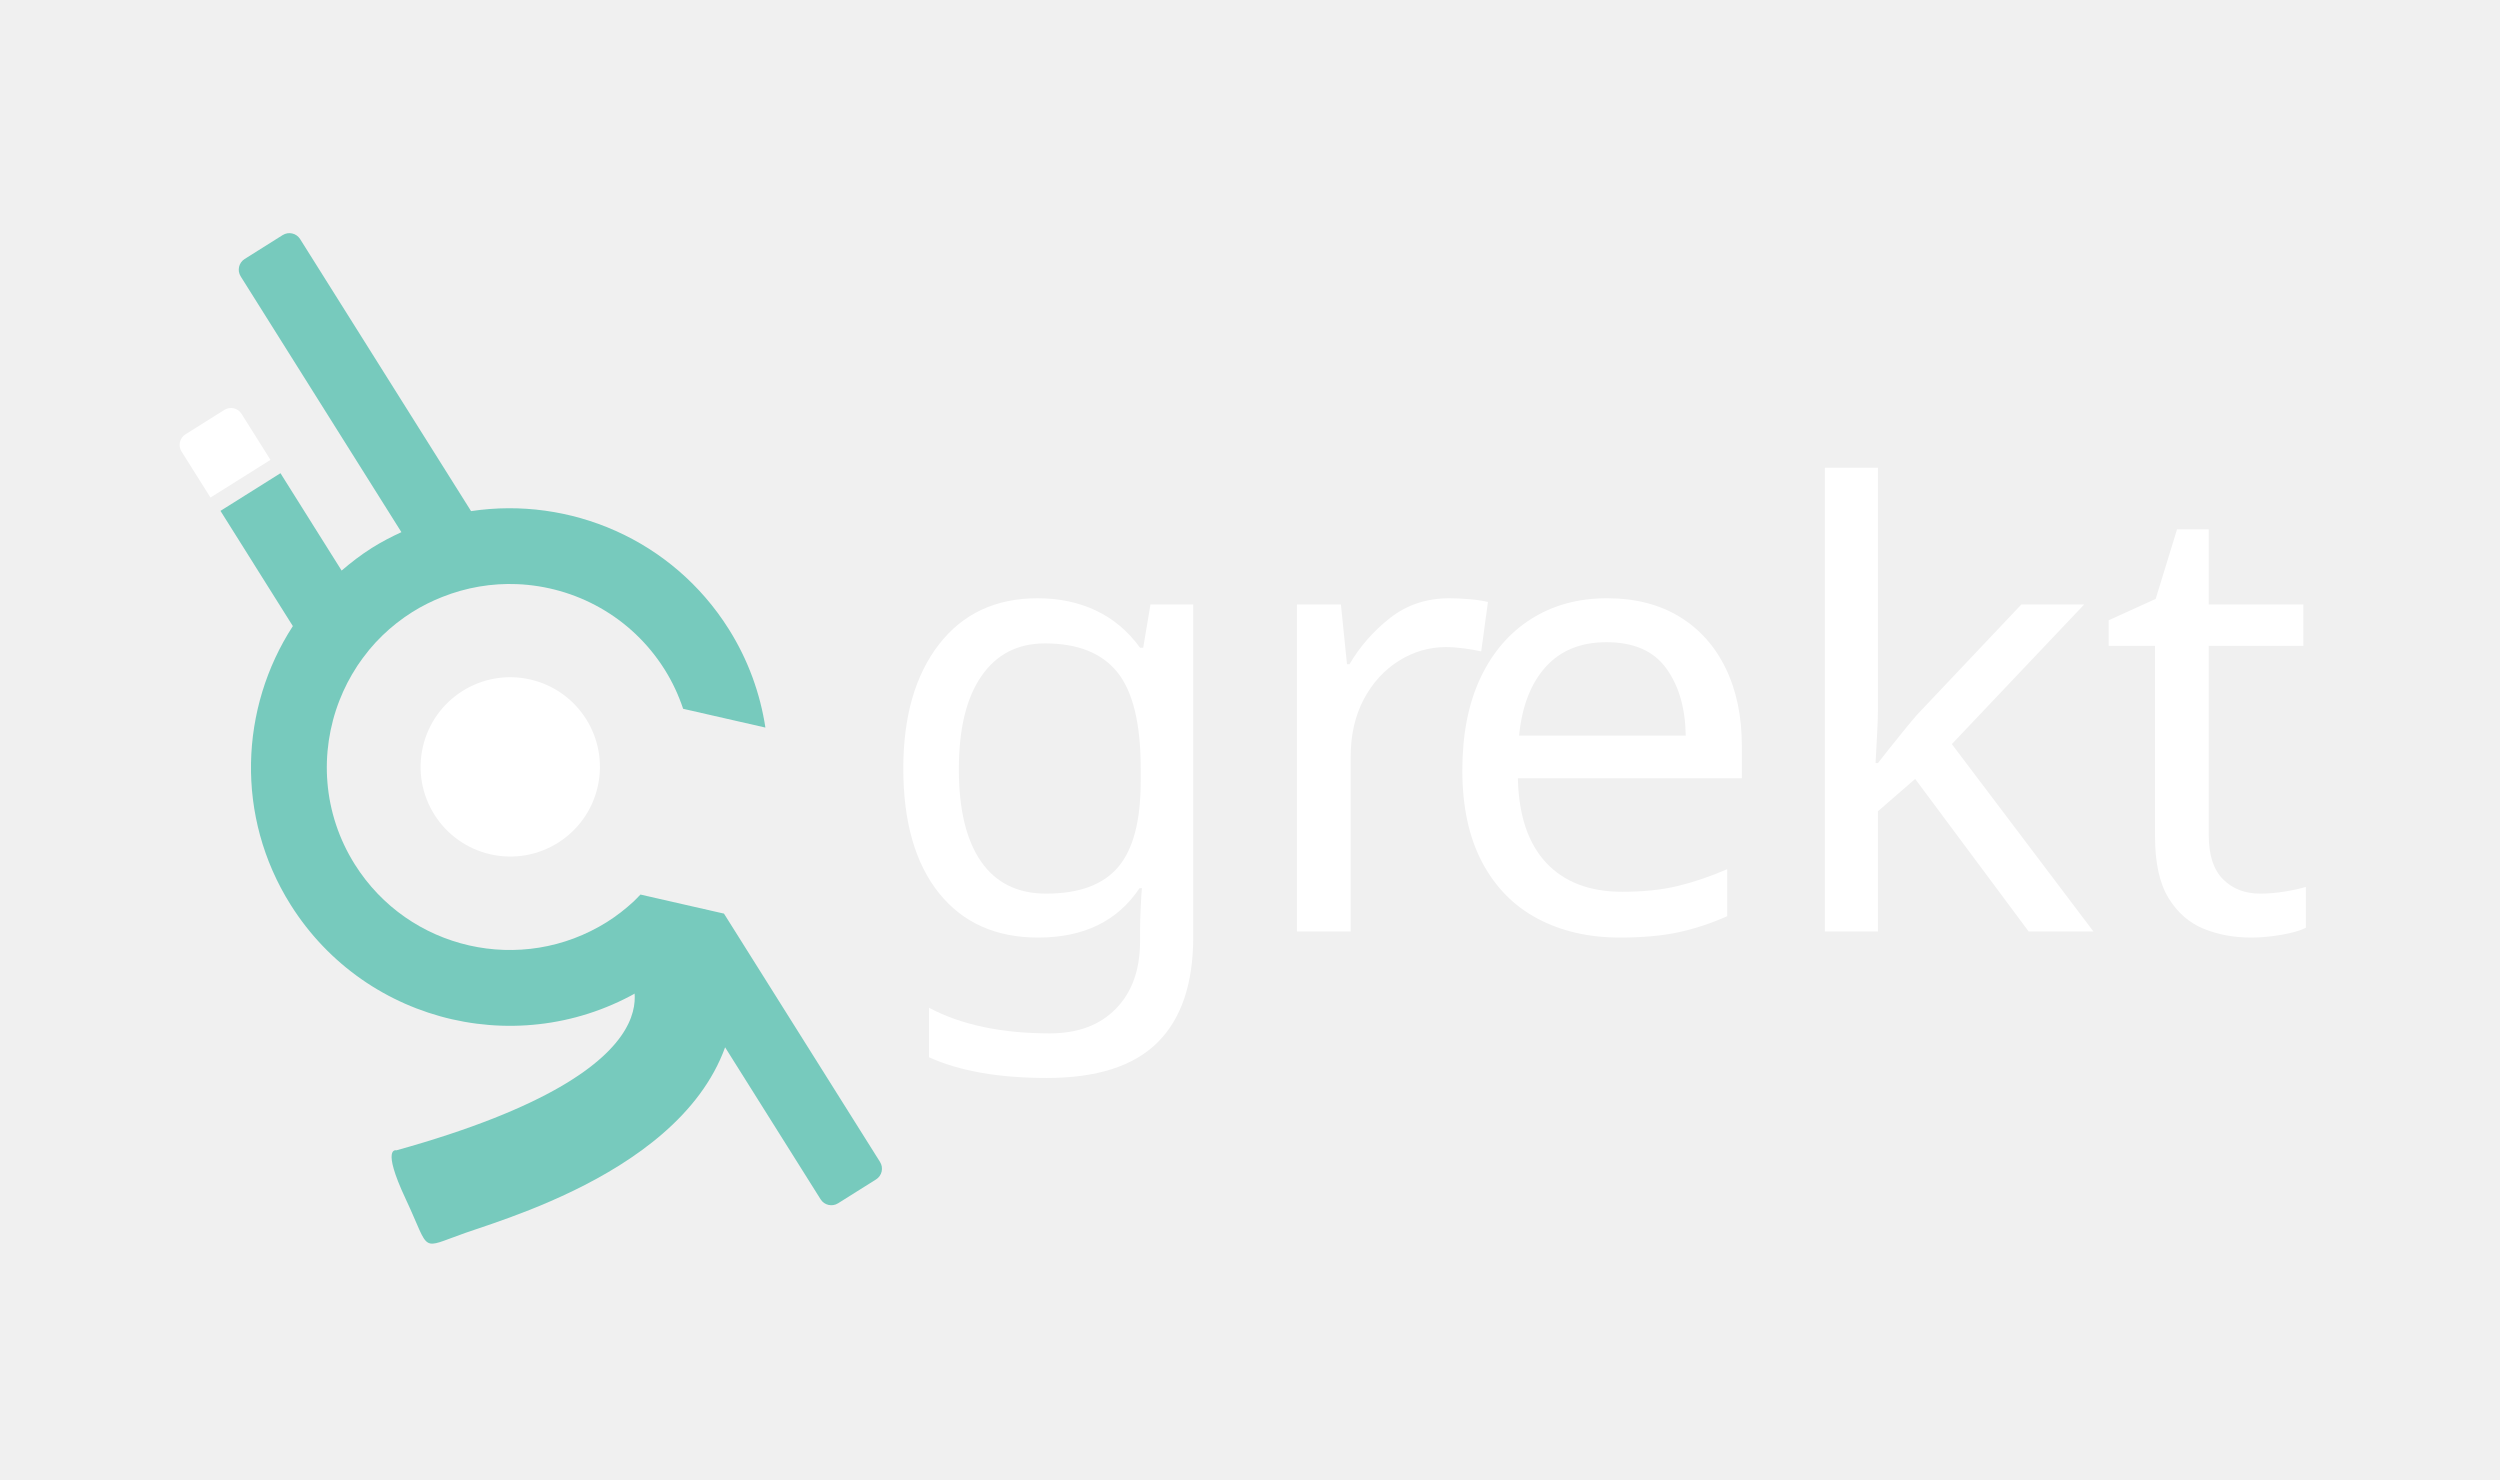
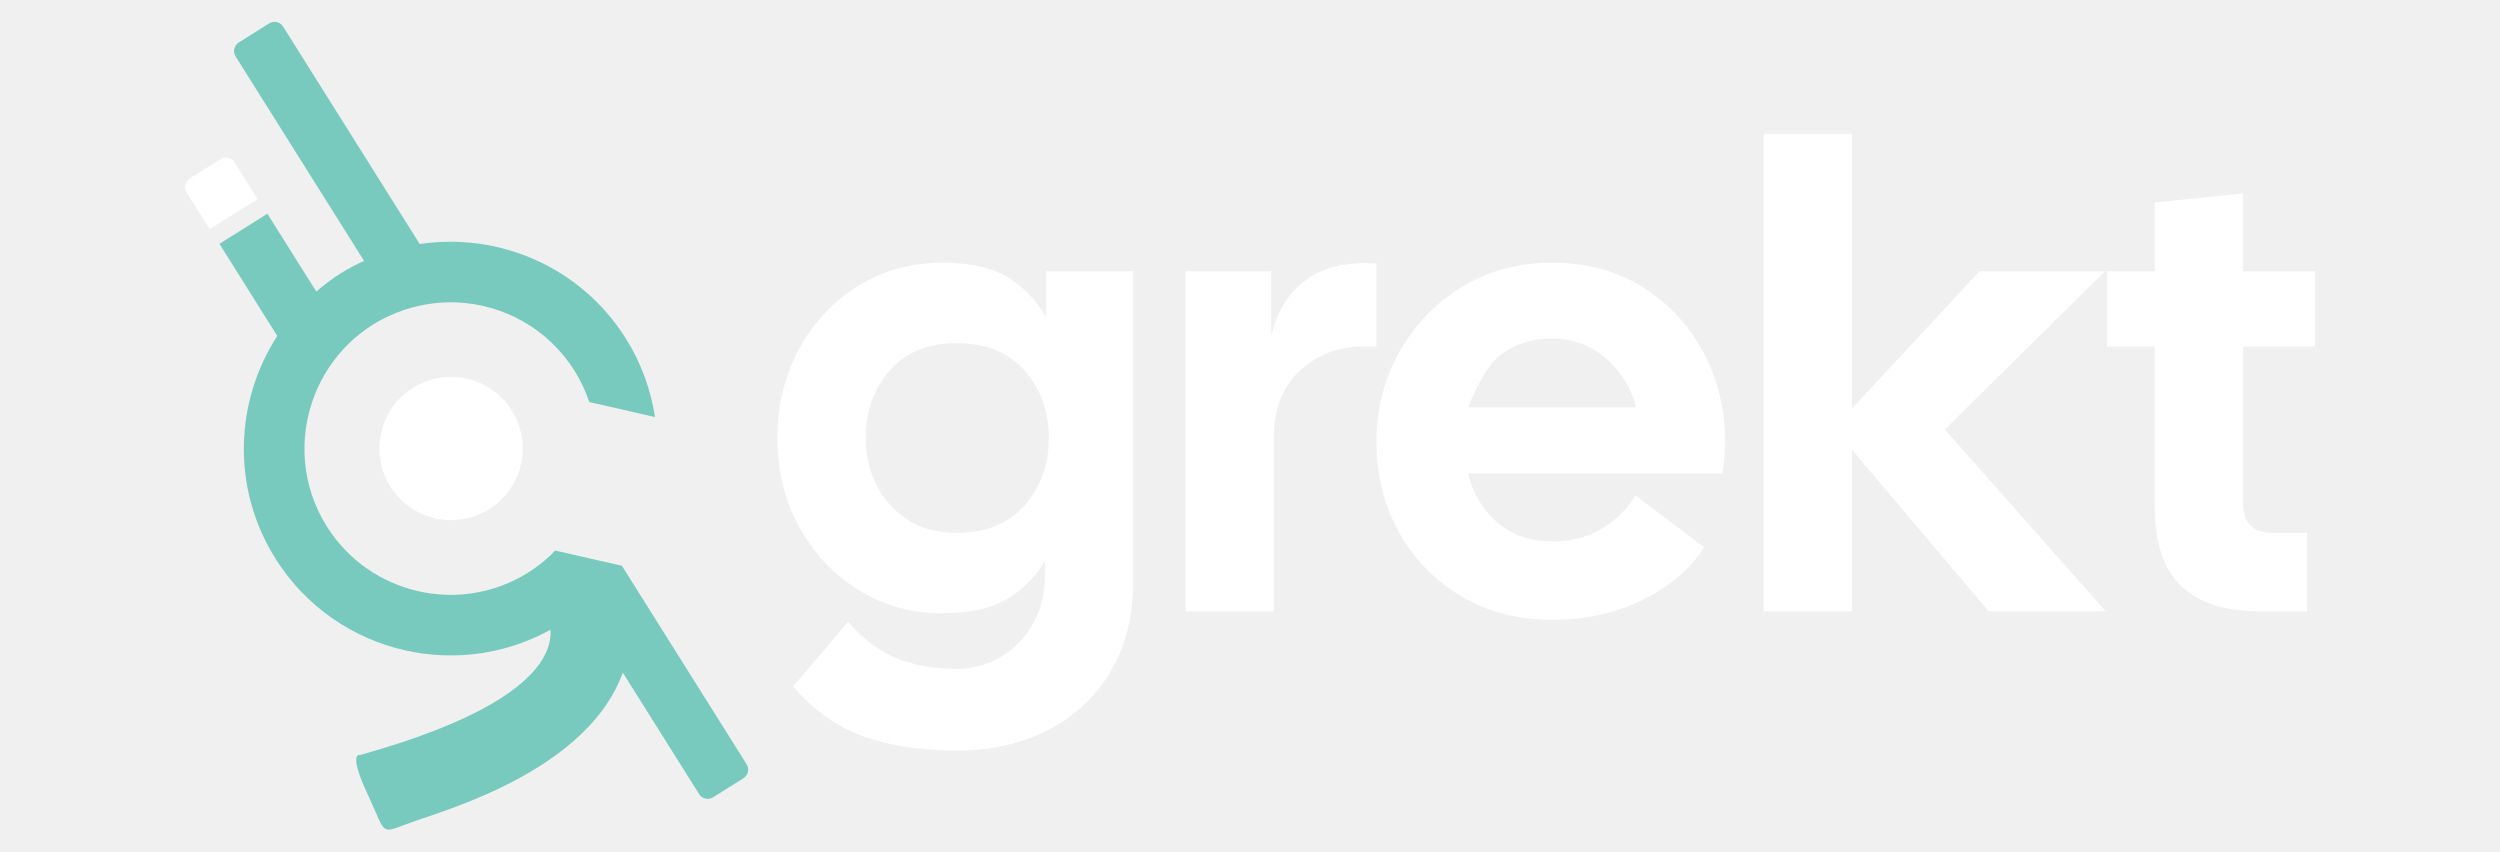
- <svg xmlns="http://www.w3.org/2000/svg" width="100%" height="100%" viewBox="0 0 424 251" version="1.1" xml:space="preserve" style="fill-rule:evenodd;clip-rule:evenodd;stroke-linejoin:round;stroke-miterlimit:2;">
-   <rect id="Mesa-de-trabajo1" x="0" y="0" width="423.394" height="250.463" style="fill:none;" />
+ <svg xmlns="http://www.w3.org/2000/svg" width="100%" height="100%" viewBox="0 0 2225 758" version="1.1" xml:space="preserve" style="fill-rule:evenodd;clip-rule:evenodd;stroke-linejoin:round;stroke-miterlimit:2;">
+   <rect id="Mesa-de-trabajo1" x="0" y="0" width="2224.957" height="757.774" style="fill:none;" />
  <g>
-     <path d="M106.448,164.883c0,0 11.932,15.98 -39.211,30.211c0,0 -2.663,-0.767 1.582,8.284c4.308,9.183 2.212,8.479 10.108,5.721c8.965,-3.13 45.408,-13.728 45.77,-40.962c0.362,-27.234 -18.628,-6.723 -18.249,-3.254Z" style="fill:#77cabd;" />
-     <g transform="matrix(103.5075,0,0,103.5075,393.4465,157.9807)" />
-     <text x="147.513px" y="157.981px" style="font-family:'CalSans-Regular', 'Cal Sans';font-size:103.507px;fill:#fff;">gr<tspan x="242.326px 301.532px 359.496px " y="157.981px 157.981px 157.981px ">ekt</tspan>
-     </text>
-     <path d="M45.008,76.621l-4.045,-6.437c-0.62,-0.987 -1.924,-1.284 -2.911,-0.664l-6.599,4.145c-0.987,0.622 -1.284,1.924 -0.664,2.911l4.908,7.808l10.175,-6.393l-0.861,-1.371l-0.002,0.001" style="fill:#fff;fill-rule:nonzero;" />
-     <path d="M149.254,197.068l-26.468,-42.12l-14.167,-3.233c-0.389,0.397 -0.756,0.812 -1.17,1.192c-1.371,1.259 -2.852,2.426 -4.484,3.452c-14.515,9.119 -33.674,4.747 -42.796,-9.767c-5.445,-8.665 -6.048,-18.971 -2.59,-27.819c0.391,-1.004 0.837,-1.988 1.331,-2.949c0.011,-0.024 0.023,-0.049 0.037,-0.072c0.468,-0.908 0.989,-1.79 1.547,-2.651c0.053,-0.081 0.099,-0.161 0.152,-0.242c0.535,-0.806 1.118,-1.583 1.729,-2.343c0.089,-0.107 0.165,-0.221 0.254,-0.327c0.695,-0.836 1.438,-1.643 2.23,-2.408c1.522,-1.472 3.214,-2.813 5.077,-3.984c1.63,-1.026 3.325,-1.856 5.054,-2.545c4.11,-1.638 8.428,-2.354 12.684,-2.183c9.878,0.398 19.4,5.491 25.058,14.495c1.338,2.129 2.361,4.364 3.129,6.648l13.951,3.184c-0.882,-5.755 -2.899,-11.429 -6.196,-16.672c-9.578,-15.245 -26.989,-22.558 -43.724,-20.038l-28.993,-46.14c-0.63,-1.003 -1.954,-1.305 -2.959,-0.675l-6.442,4.05c-1.003,0.63 -1.306,1.956 -0.675,2.959l27.255,43.375c-1.692,0.782 -3.364,1.639 -4.983,2.658c-1.851,1.161 -3.543,2.476 -5.157,3.855l-4.977,-7.921l0.002,-0.001l-5.397,-8.592l-10.174,6.39l5.667,9.018c-0,0.002 -0.002,0.001 -0.003,0.003l6.611,10.521c-9.01,13.896 -9.777,32.302 -0.385,47.249c12.898,20.526 39.994,26.71 60.52,13.812c1.622,-1.018 3.118,-2.153 4.557,-3.338l24.818,39.496c0.629,1.003 1.954,1.305 2.957,0.675l6.444,-4.049c1.003,-0.63 1.306,-1.956 0.675,-2.959" style="fill:#77cabd;fill-rule:nonzero;" />
-     <path d="M101.365,133.446c-1.869,8.188 -10.02,13.309 -18.206,11.44c-8.188,-1.869 -13.311,-10.018 -11.442,-18.207c1.869,-8.188 10.02,-13.309 18.208,-11.44c8.186,1.868 13.309,10.018 11.44,18.206" style="fill:#fff;fill-rule:nonzero;" />
+     <path d="M484.954,545.206c0,0 50.051,67.03 -164.471,126.718c0,0 -11.172,-3.217 6.638,34.747c18.069,38.517 9.277,35.563 42.396,23.999c37.603,-13.13 190.464,-57.582 191.982,-171.815c1.518,-114.232 -78.134,-28.199 -76.544,-13.65Z" style="fill:#77cabd;" />
+     <g>
+       <path d="M850.818,668.038c-30.655,0 -57.915,-4.171 -81.779,-12.514c-23.864,-8.343 -44.916,-23.185 -63.154,-44.528l48.893,-57.624c14.357,16.298 29.297,27.357 44.819,33.177c15.522,5.821 32.789,8.731 51.803,8.731c13.969,0 26.969,-3.492 38.998,-10.477c12.029,-6.985 21.633,-16.783 28.812,-29.394c7.179,-12.611 10.768,-26.872 10.768,-42.781l0,-13.387c-8.149,13.969 -19.305,25.223 -33.468,33.759c-14.163,8.537 -33.468,12.805 -57.915,12.805c-27.551,0 -52.482,-6.985 -74.795,-20.954c-22.312,-13.969 -39.871,-32.692 -52.676,-56.169c-12.805,-23.476 -19.208,-49.766 -19.208,-78.869c0,-29.103 6.403,-55.49 19.208,-79.16c12.805,-23.67 30.364,-42.393 52.676,-56.169c22.312,-13.775 47.244,-20.663 74.795,-20.663c25.223,0 44.916,4.462 59.079,13.387c14.163,8.925 25.32,20.76 33.468,35.506l0,-41.326l77.414,0l0,275.897c0,31.043 -6.694,57.818 -20.081,80.324c-13.387,22.506 -31.916,39.871 -55.587,52.094c-23.67,12.223 -51.027,18.335 -82.07,18.335Zm0.582,-193.826c25.999,0 46.177,-8.149 60.534,-24.447c14.357,-16.298 21.536,-36.282 21.536,-59.952c0,-23.67 -7.179,-43.655 -21.536,-59.952c-14.357,-16.298 -34.536,-24.447 -60.534,-24.447c-25.611,0 -45.498,8.149 -59.661,24.447c-14.163,16.298 -21.245,36.282 -21.245,59.952c0,15.134 3.201,29.103 9.604,41.908c6.403,12.805 15.619,23.088 27.648,30.849c12.029,7.761 26.581,11.641 43.655,11.641Z" style="fill:#fff;fill-rule:nonzero;" />
+       <path d="M1055.121,544.059l0,-302.671l76.25,0l0,57.624c5.045,-21.73 15.328,-38.319 30.849,-49.766c15.522,-11.447 36.476,-16.395 62.863,-14.843l0,73.922l-11.059,0c-22.506,0 -41.52,7.179 -57.042,21.536c-15.522,14.357 -23.282,34.148 -23.282,59.37l0,154.828l-78.578,0Z" style="fill:#fff;fill-rule:nonzero;" />
+       <path d="M1381.657,551.626c-31.043,0 -58.4,-7.179 -82.07,-21.536c-23.67,-14.357 -42.005,-33.468 -55.005,-57.333c-12.999,-23.864 -19.499,-50.348 -19.499,-79.451c0,-29.103 6.791,-55.781 20.372,-80.033c13.581,-24.253 32.11,-43.558 55.587,-57.915c23.476,-14.357 50.348,-21.536 80.615,-21.536c30.267,0 56.945,7.179 80.033,21.536c23.088,14.357 41.132,33.662 54.132,57.915c12.999,24.253 19.499,50.93 19.499,80.033c0,4.268 -0.194,8.731 -0.582,13.387c-0.388,4.656 -0.97,9.507 -1.746,14.552l-226.421,0c4.268,17.85 12.902,32.401 25.902,43.655c12.999,11.253 29.394,16.88 49.184,16.88c17.074,0 31.916,-3.88 44.528,-11.641c12.611,-7.761 22.409,-17.462 29.394,-29.103l61.116,45.983c-12.029,19.014 -30.073,34.536 -54.132,46.565c-24.058,12.029 -51.027,18.044 -80.906,18.044Zm-1.164,-250.286c-18.626,0 -34.536,5.627 -47.729,16.88c-13.193,11.253 -26.193,44.237 -26.193,44.237l149.589,0c-4.268,-16.686 -13.096,-31.043 -26.484,-43.072c-13.387,-12.029 -29.782,-18.044 -49.184,-18.044Z" style="fill:#fff;fill-rule:nonzero;" />
+       <path d="M1569.662,544.059l0,-424.904l78.578,0l0,244.465l113.502,-122.233l111.756,0l-142.605,140.859l143.187,161.813l-104.189,0l-121.651,-143.769l0,143.769l-78.578,0Z" style="fill:#fff;fill-rule:nonzero;" />
+       <path d="M2010.282,544.059c-29.879,0 -52.773,-7.373 -68.683,-22.118c-15.91,-14.746 -23.864,-38.61 -23.864,-71.593l0,-142.023l-42.49,0l0,-66.937l42.49,0l0,-61.116l78.578,-8.149l0,69.265l64.027,0l0,66.937l-64.027,0l0,137.948c0,18.626 8.149,27.939 24.447,27.939l32.595,0l0,69.847l-43.072,0Z" style="fill:#fff;fill-rule:nonzero;" />
+     </g>
+     <path d="M225.618,171.329l-16.966,-27c-2.601,-4.139 -8.071,-5.388 -12.21,-2.787l-27.68,17.386c-4.141,2.609 -5.388,8.071 -2.787,12.21l20.587,32.751l42.678,-26.817l-3.613,-5.75l-0.01,0.006" style="fill:#fff;fill-rule:nonzero;" />
+     <path d="M664.502,680.203l-111.021,-176.671l-59.425,-13.562c-1.633,1.667 -3.172,3.406 -4.907,4.999c-5.749,5.28 -11.961,10.175 -18.807,14.477c-60.884,38.25 -141.246,19.91 -179.506,-40.968c-22.838,-36.346 -25.37,-79.574 -10.866,-116.689c1.638,-4.213 3.511,-8.338 5.581,-12.368c0.048,-0.099 0.098,-0.206 0.154,-0.303c1.961,-3.809 4.15,-7.507 6.49,-11.119c0.221,-0.339 0.416,-0.675 0.638,-1.014c2.244,-3.381 4.689,-6.639 7.253,-9.828c0.373,-0.448 0.693,-0.925 1.066,-1.373c2.916,-3.506 6.032,-6.891 9.355,-10.102c6.385,-6.176 13.483,-11.8 21.297,-16.71c6.838,-4.304 13.946,-7.785 21.197,-10.674c17.241,-6.872 35.35,-9.873 53.203,-9.158c41.432,1.67 81.373,23.031 105.106,60.799c5.612,8.931 9.904,18.305 13.125,27.883l58.516,13.355c-3.698,-24.141 -12.161,-47.939 -25.988,-69.932c-40.175,-63.946 -113.204,-94.618 -183.4,-84.05l-121.61,-193.533c-2.644,-4.209 -8.194,-5.475 -12.411,-2.833l-27.021,16.986c-4.209,2.644 -5.477,8.203 -2.833,12.411l114.322,181.935c-7.095,3.28 -14.11,6.875 -20.899,11.148c-7.763,4.871 -14.861,10.385 -21.63,16.169l-20.877,-33.224l0.01,-0.006l-22.638,-36.037l-42.674,26.801l23.769,37.827c-0.002,0.008 -0.01,0.006 -0.012,0.014l27.73,44.13c-37.793,58.287 -41.01,135.492 -1.616,198.185c54.1,86.097 167.755,112.036 253.852,57.935c6.805,-4.269 13.079,-9.032 19.113,-14.001l104.098,165.664c2.636,4.207 8.194,5.475 12.403,2.831l27.029,-16.984c4.209,-2.644 5.477,-8.203 2.833,-12.411" style="fill:#77cabd;fill-rule:nonzero;" />
+     <path d="M463.634,413.341c-7.839,34.346 -42.029,55.823 -76.366,47.986c-34.346,-7.839 -55.832,-42.022 -47.994,-76.368c7.839,-34.346 42.029,-55.823 76.374,-47.984c34.338,7.837 55.824,42.021 47.986,76.366" style="fill:#fff;fill-rule:nonzero;" />
  </g>
</svg>
